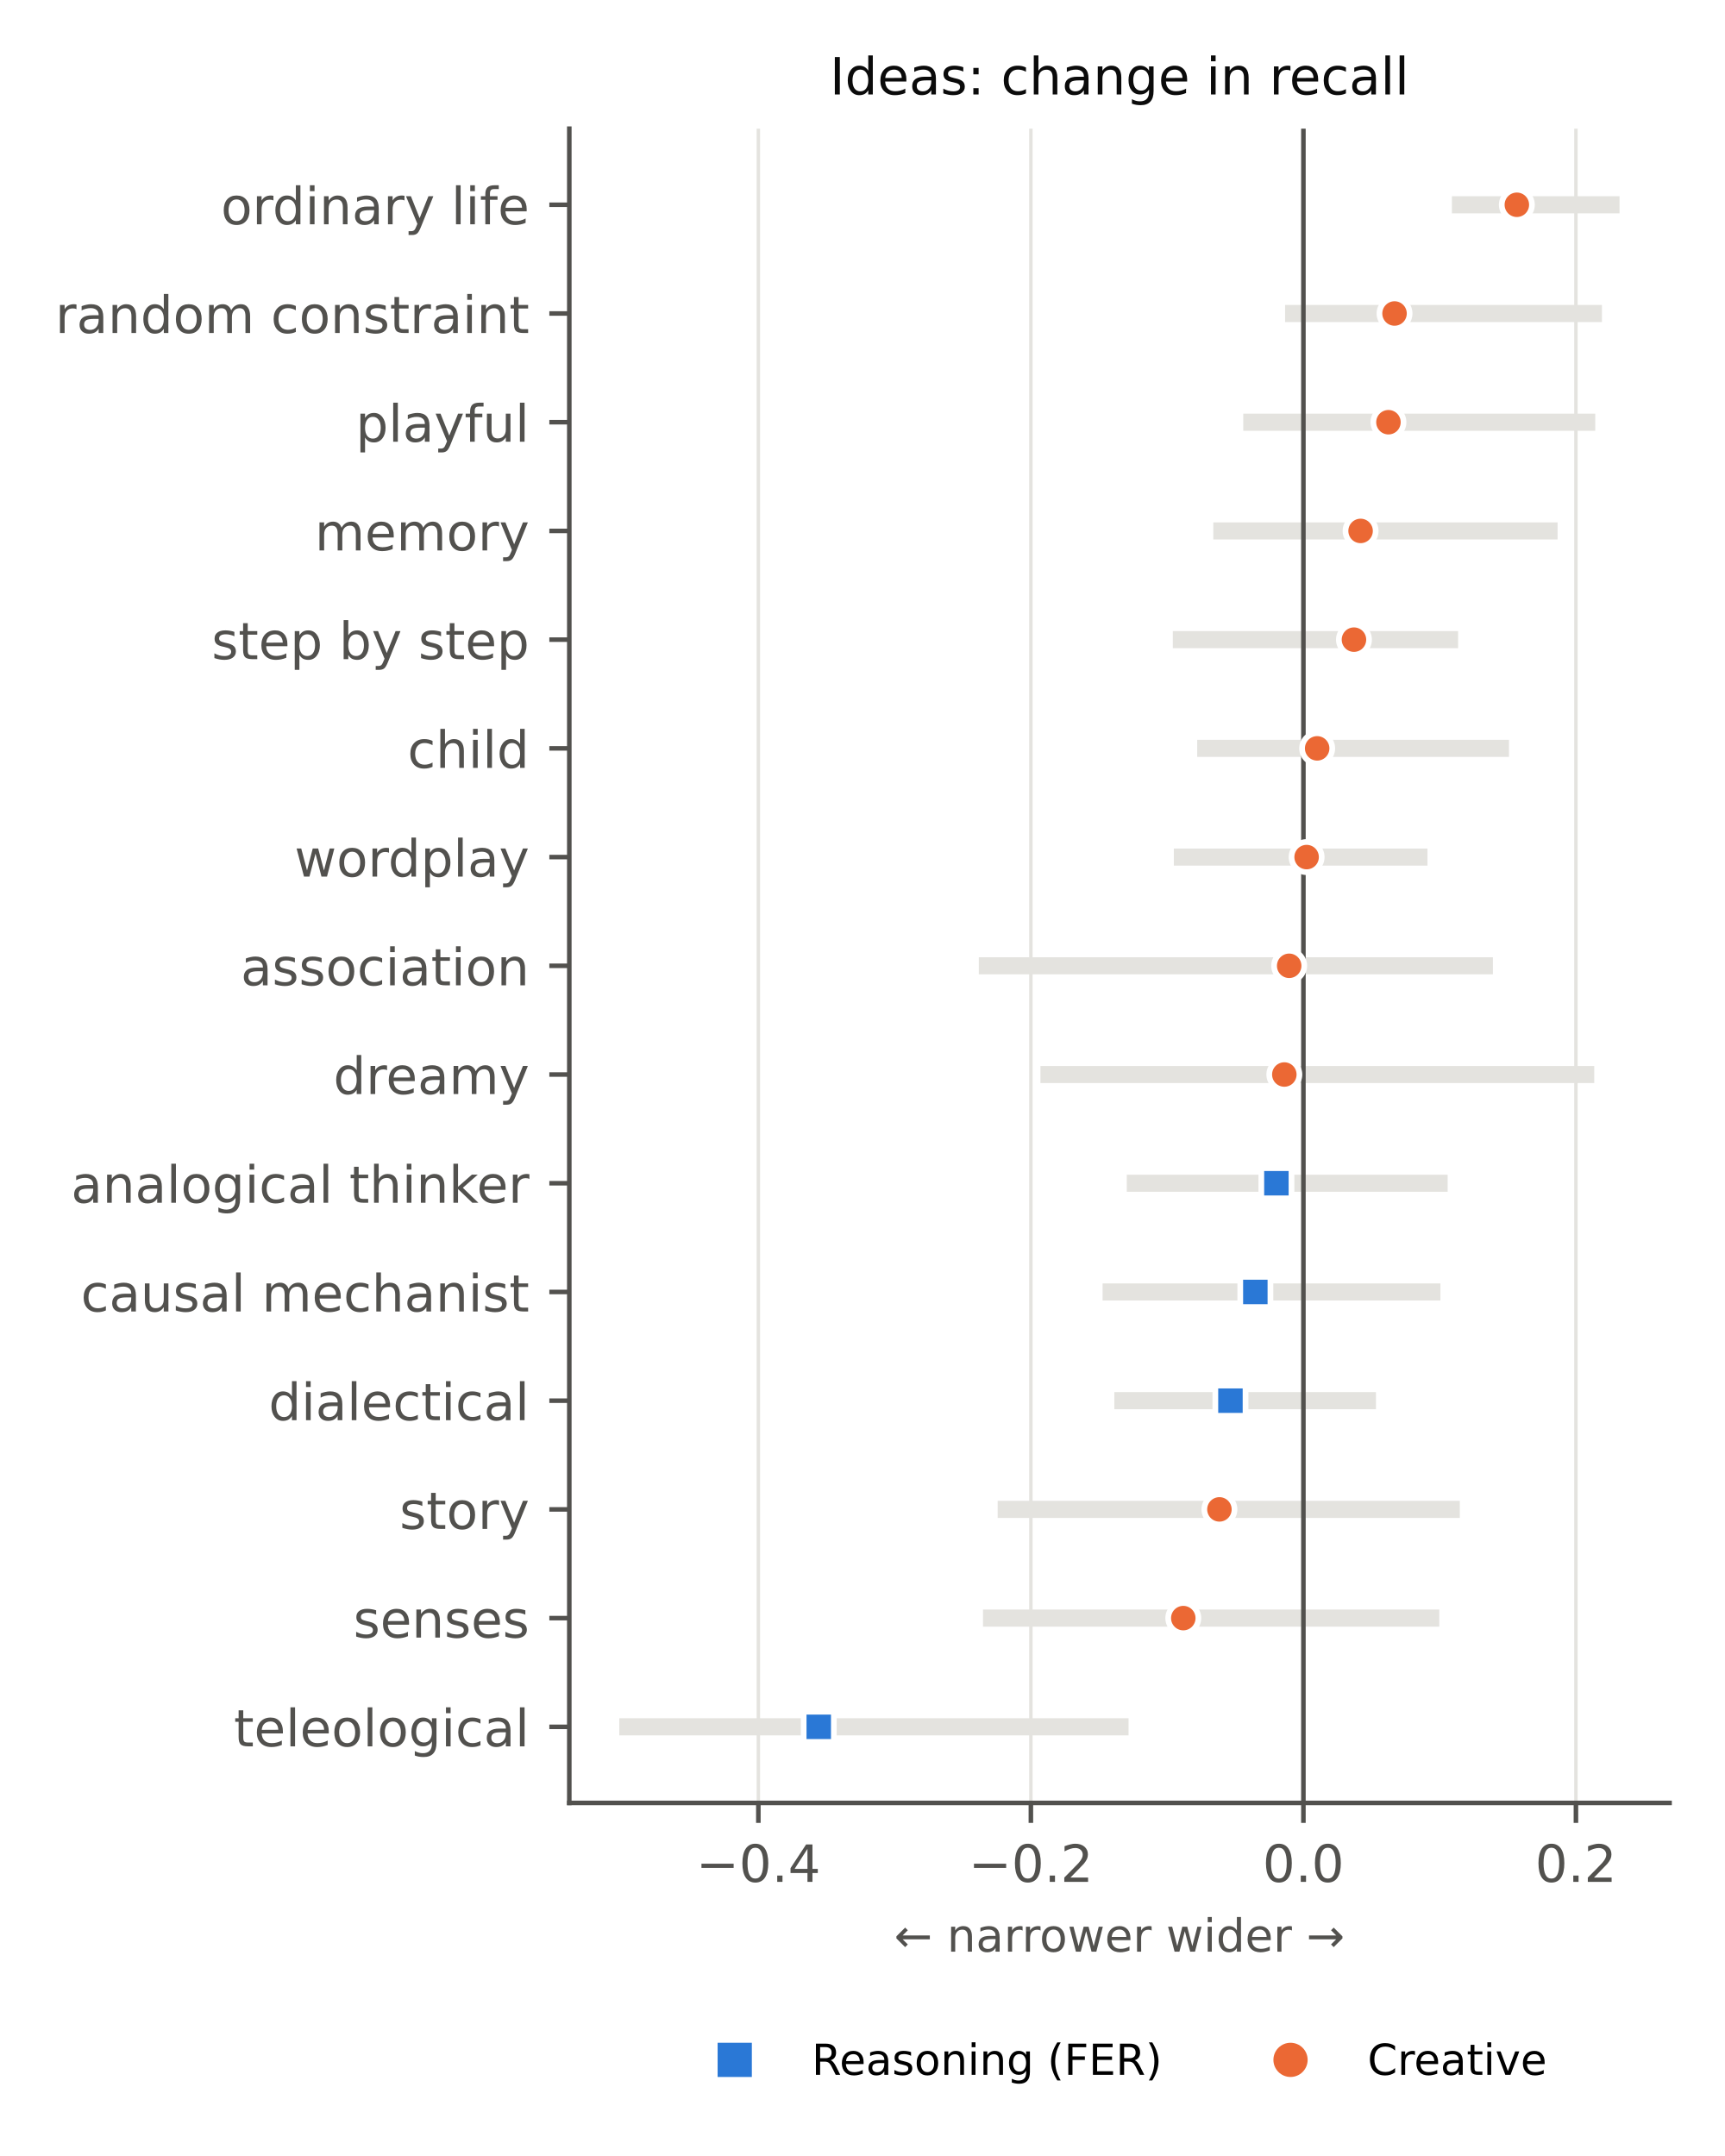
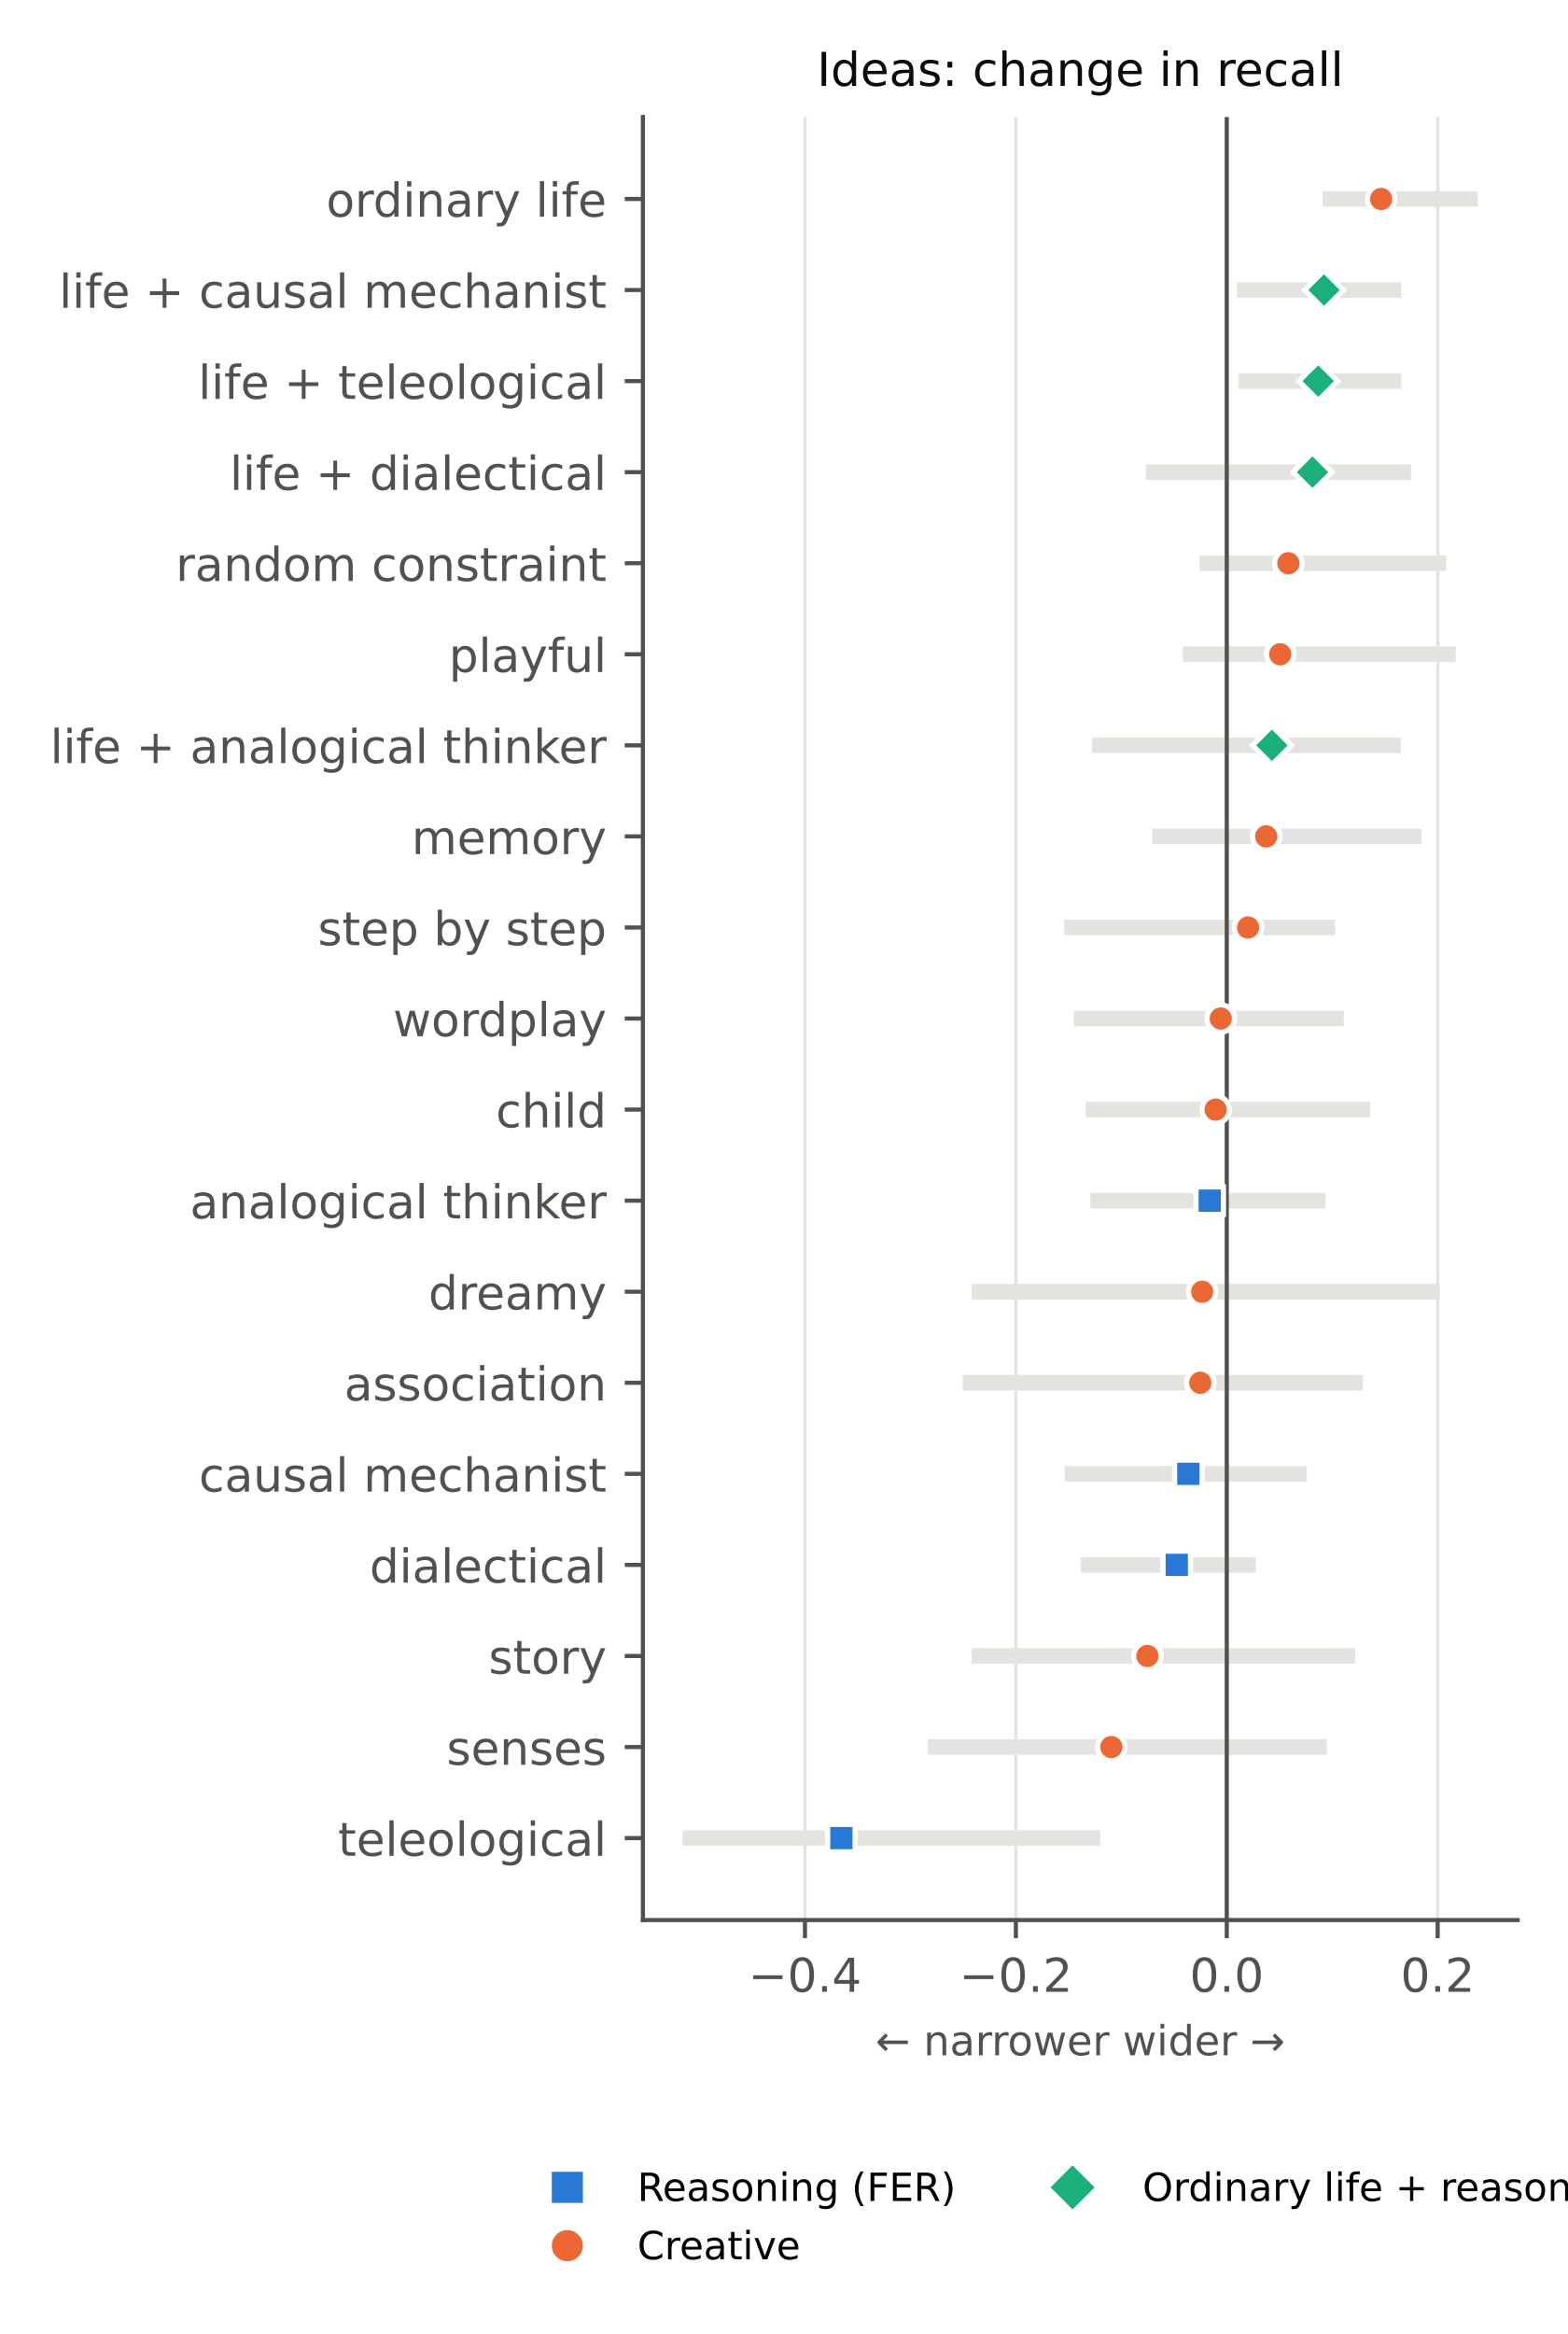
- <svg xmlns="http://www.w3.org/2000/svg" xmlns:xlink="http://www.w3.org/1999/xlink" width="302.4pt" height="378pt" viewBox="0 0 302.4 378" version="1.1">
+ <svg xmlns="http://www.w3.org/2000/svg" xmlns:xlink="http://www.w3.org/1999/xlink" width="302.4pt" height="450pt" viewBox="0 0 302.4 450" version="1.1">
  <defs>
    <style type="text/css">*{stroke-linejoin: round; stroke-linecap: butt}</style>
  </defs>
  <g id="figure_1">
    <g id="patch_1">
-       <path d="M 0 378  L 302.4 378  L 302.4 0  L 0 0  z " style="fill: #ffffff" />
+       <path d="M 0 450  L 302.4 450  L 302.4 0  L 0 0  z " style="fill: #ffffff" />
    </g>
    <g id="axes_1">
      <g id="patch_2">
-         <path d="M 99.801 316.097  L 292.68 316.097  L 292.68 22.56  L 99.801 22.56  z " style="fill: #ffffff" />
+         <path d="M 123.989 370.189  L 292.68 370.189  L 292.68 22.56  L 123.989 22.56  z " style="fill: #ffffff" />
      </g>
      <g id="matplotlib.axis_1">
        <g id="xtick_1">
          <g id="line2d_1">
-             <path d="M 132.944 316.097  L 132.944 22.56  " clip-path="url(#p1f655f5220)" style="fill: none; stroke: #e4e3df; stroke-width: 0.6; stroke-linecap: square" />
+             <path d="M 155.244 370.189  L 155.244 22.56  " clip-path="url(#p2f1cd5e4d1)" style="fill: none; stroke: #e4e3df; stroke-width: 0.6; stroke-linecap: square" />
          </g>
          <g id="line2d_2">
            <defs>
-               <path id="m9e9ef219b8" d="M 0 0  L 0 3.5  " style="stroke: #52514e; stroke-width: 0.8" />
+               <path id="m25817bf15c" d="M 0 0  L 0 3.5  " style="stroke: #52514e; stroke-width: 0.8" />
            </defs>
            <g>
-               <use xlink:href="#m9e9ef219b8" x="132.944" y="316.097" style="fill: #52514e; stroke: #52514e; stroke-width: 0.8" />
+               <use xlink:href="#m25817bf15c" x="155.244" y="370.189" style="fill: #52514e; stroke: #52514e; stroke-width: 0.8" />
            </g>
          </g>
          <g id="text_1">
-             <text style="font-size: 9px; font-family: 'DejaVu Sans'; text-anchor: middle; fill: #52514e" x="132.944" y="329.935" transform="rotate(-0 132.9437 329.9352)">−0.4</text>
+             <text style="font-size: 9px; font-family: 'DejaVu Sans'; text-anchor: middle; fill: #52514e" x="155.244" y="384.027" transform="rotate(-0 155.2436 384.0269)">−0.4</text>
          </g>
        </g>
        <g id="xtick_2">
          <g id="line2d_3">
-             <path d="M 180.718 316.097  L 180.718 22.56  " clip-path="url(#p1f655f5220)" style="fill: none; stroke: #e4e3df; stroke-width: 0.6; stroke-linecap: square" />
+             <path d="M 195.918 370.189  L 195.918 22.56  " clip-path="url(#p2f1cd5e4d1)" style="fill: none; stroke: #e4e3df; stroke-width: 0.6; stroke-linecap: square" />
          </g>
          <g id="line2d_4">
            <g>
-               <use xlink:href="#m9e9ef219b8" x="180.718" y="316.097" style="fill: #52514e; stroke: #52514e; stroke-width: 0.8" />
+               <use xlink:href="#m25817bf15c" x="195.918" y="370.189" style="fill: #52514e; stroke: #52514e; stroke-width: 0.8" />
            </g>
          </g>
          <g id="text_2">
-             <text style="font-size: 9px; font-family: 'DejaVu Sans'; text-anchor: middle; fill: #52514e" x="180.718" y="329.935" transform="rotate(-0 180.7184 329.9352)">−0.2</text>
+             <text style="font-size: 9px; font-family: 'DejaVu Sans'; text-anchor: middle; fill: #52514e" x="195.918" y="384.027" transform="rotate(-0 195.9177 384.0269)">−0.2</text>
          </g>
        </g>
        <g id="xtick_3">
          <g id="line2d_5">
-             <path d="M 228.493 316.097  L 228.493 22.56  " clip-path="url(#p1f655f5220)" style="fill: none; stroke: #e4e3df; stroke-width: 0.6; stroke-linecap: square" />
+             <path d="M 236.592 370.189  L 236.592 22.56  " clip-path="url(#p2f1cd5e4d1)" style="fill: none; stroke: #e4e3df; stroke-width: 0.6; stroke-linecap: square" />
          </g>
          <g id="line2d_6">
            <g>
-               <use xlink:href="#m9e9ef219b8" x="228.493" y="316.097" style="fill: #52514e; stroke: #52514e; stroke-width: 0.8" />
+               <use xlink:href="#m25817bf15c" x="236.592" y="370.189" style="fill: #52514e; stroke: #52514e; stroke-width: 0.8" />
            </g>
          </g>
          <g id="text_3">
-             <text style="font-size: 9px; font-family: 'DejaVu Sans'; text-anchor: middle; fill: #52514e" x="228.493" y="329.935" transform="rotate(-0 228.4932 329.9352)">0.0</text>
+             <text style="font-size: 9px; font-family: 'DejaVu Sans'; text-anchor: middle; fill: #52514e" x="236.592" y="384.027" transform="rotate(-0 236.5919 384.0269)">0.0</text>
          </g>
        </g>
        <g id="xtick_4">
          <g id="line2d_7">
-             <path d="M 276.268 316.097  L 276.268 22.56  " clip-path="url(#p1f655f5220)" style="fill: none; stroke: #e4e3df; stroke-width: 0.6; stroke-linecap: square" />
+             <path d="M 277.266 370.189  L 277.266 22.56  " clip-path="url(#p2f1cd5e4d1)" style="fill: none; stroke: #e4e3df; stroke-width: 0.6; stroke-linecap: square" />
          </g>
          <g id="line2d_8">
            <g>
-               <use xlink:href="#m9e9ef219b8" x="276.268" y="316.097" style="fill: #52514e; stroke: #52514e; stroke-width: 0.8" />
+               <use xlink:href="#m25817bf15c" x="277.266" y="370.189" style="fill: #52514e; stroke: #52514e; stroke-width: 0.8" />
            </g>
          </g>
          <g id="text_4">
-             <text style="font-size: 9px; font-family: 'DejaVu Sans'; text-anchor: middle; fill: #52514e" x="276.268" y="329.935" transform="rotate(-0 276.268 329.9352)">0.2</text>
+             <text style="font-size: 9px; font-family: 'DejaVu Sans'; text-anchor: middle; fill: #52514e" x="277.266" y="384.027" transform="rotate(-0 277.266 384.0269)">0.2</text>
          </g>
        </g>
        <g id="text_5">
-           <text style="font-size: 8px; font-family: 'DejaVu Sans'; text-anchor: middle; fill: #52514e" x="196.241" y="342.176" transform="rotate(-0 196.2406 342.176)">← narrower    wider →</text>
+           <text style="font-size: 8px; font-family: 'DejaVu Sans'; text-anchor: middle; fill: #52514e" x="208.334" y="396.268" transform="rotate(-0 208.3344 396.2677)">← narrower    wider →</text>
        </g>
      </g>
      <g id="matplotlib.axis_2">
        <g id="ytick_1">
          <g id="line2d_9">
            <defs>
-               <path id="mab442bc241" d="M 0 0  L -3.5 0  " style="stroke: #52514e; stroke-width: 0.8" />
+               <path id="mc98795ed66" d="M 0 0  L -3.5 0  " style="stroke: #52514e; stroke-width: 0.8" />
            </defs>
            <g>
-               <use xlink:href="#mab442bc241" x="99.801" y="302.755" style="fill: #52514e; stroke: #52514e; stroke-width: 0.8" />
+               <use xlink:href="#mc98795ed66" x="123.989" y="354.388" style="fill: #52514e; stroke: #52514e; stroke-width: 0.8" />
            </g>
          </g>
          <g id="text_6">
-             <text style="font-size: 9px; font-family: 'DejaVu Sans'; text-anchor: end; fill: #52514e" x="92.801" y="306.174" transform="rotate(-0 92.80125 306.174)">teleological</text>
+             <text style="font-size: 9px; font-family: 'DejaVu Sans'; text-anchor: end; fill: #52514e" x="116.989" y="357.807" transform="rotate(-0 116.9887 357.807)">teleological</text>
          </g>
        </g>
        <g id="ytick_2">
          <g id="line2d_10">
            <g>
-               <use xlink:href="#mab442bc241" x="99.801" y="283.694" style="fill: #52514e; stroke: #52514e; stroke-width: 0.8" />
+               <use xlink:href="#mc98795ed66" x="123.989" y="336.831" style="fill: #52514e; stroke: #52514e; stroke-width: 0.8" />
            </g>
          </g>
          <g id="text_7">
-             <text style="font-size: 9px; font-family: 'DejaVu Sans'; text-anchor: end; fill: #52514e" x="92.801" y="287.113" transform="rotate(-0 92.80125 287.1128)">senses</text>
+             <text style="font-size: 9px; font-family: 'DejaVu Sans'; text-anchor: end; fill: #52514e" x="116.989" y="340.25" transform="rotate(-0 116.9887 340.2496)">senses</text>
          </g>
        </g>
        <g id="ytick_3">
          <g id="line2d_11">
            <g>
-               <use xlink:href="#mab442bc241" x="99.801" y="264.633" style="fill: #52514e; stroke: #52514e; stroke-width: 0.8" />
+               <use xlink:href="#mc98795ed66" x="123.989" y="319.274" style="fill: #52514e; stroke: #52514e; stroke-width: 0.8" />
            </g>
          </g>
          <g id="text_8">
-             <text style="font-size: 9px; font-family: 'DejaVu Sans'; text-anchor: end; fill: #52514e" x="92.801" y="268.052" transform="rotate(-0 92.80125 268.0519)">story</text>
+             <text style="font-size: 9px; font-family: 'DejaVu Sans'; text-anchor: end; fill: #52514e" x="116.989" y="322.693" transform="rotate(-0 116.9887 322.6926)">story</text>
          </g>
        </g>
        <g id="ytick_4">
          <g id="line2d_12">
            <g>
-               <use xlink:href="#mab442bc241" x="99.801" y="245.572" style="fill: #52514e; stroke: #52514e; stroke-width: 0.8" />
+               <use xlink:href="#mc98795ed66" x="123.989" y="301.717" style="fill: #52514e; stroke: #52514e; stroke-width: 0.8" />
            </g>
          </g>
          <g id="text_9">
-             <text style="font-size: 9px; font-family: 'DejaVu Sans'; text-anchor: end; fill: #52514e" x="92.801" y="248.991" transform="rotate(-0 92.80125 248.9914)">dialectical</text>
+             <text style="font-size: 9px; font-family: 'DejaVu Sans'; text-anchor: end; fill: #52514e" x="116.989" y="305.136" transform="rotate(-0 116.9887 305.1359)">dialectical</text>
          </g>
        </g>
        <g id="ytick_5">
          <g id="line2d_13">
            <g>
-               <use xlink:href="#mab442bc241" x="99.801" y="226.511" style="fill: #52514e; stroke: #52514e; stroke-width: 0.8" />
+               <use xlink:href="#mc98795ed66" x="123.989" y="284.16" style="fill: #52514e; stroke: #52514e; stroke-width: 0.8" />
            </g>
          </g>
          <g id="text_10">
-             <text style="font-size: 9px; font-family: 'DejaVu Sans'; text-anchor: end; fill: #52514e" x="92.801" y="229.931" transform="rotate(-0 92.80125 229.9305)">causal mechanist</text>
+             <text style="font-size: 9px; font-family: 'DejaVu Sans'; text-anchor: end; fill: #52514e" x="116.989" y="287.579" transform="rotate(-0 116.9887 287.5789)">causal mechanist</text>
          </g>
        </g>
        <g id="ytick_6">
          <g id="line2d_14">
            <g>
-               <use xlink:href="#mab442bc241" x="99.801" y="207.45" style="fill: #52514e; stroke: #52514e; stroke-width: 0.8" />
+               <use xlink:href="#mc98795ed66" x="123.989" y="266.603" style="fill: #52514e; stroke: #52514e; stroke-width: 0.8" />
            </g>
          </g>
          <g id="text_11">
-             <text style="font-size: 9px; font-family: 'DejaVu Sans'; text-anchor: end; fill: #52514e" x="92.801" y="210.87" transform="rotate(-0 92.80125 210.8697)">analogical thinker</text>
+             <text style="font-size: 9px; font-family: 'DejaVu Sans'; text-anchor: end; fill: #52514e" x="116.989" y="270.022" transform="rotate(-0 116.9887 270.0219)">association</text>
          </g>
        </g>
        <g id="ytick_7">
          <g id="line2d_15">
            <g>
-               <use xlink:href="#mab442bc241" x="99.801" y="188.39" style="fill: #52514e; stroke: #52514e; stroke-width: 0.8" />
+               <use xlink:href="#mc98795ed66" x="123.989" y="249.046" style="fill: #52514e; stroke: #52514e; stroke-width: 0.8" />
            </g>
          </g>
          <g id="text_12">
-             <text style="font-size: 9px; font-family: 'DejaVu Sans'; text-anchor: end; fill: #52514e" x="92.801" y="191.809" transform="rotate(-0 92.80125 191.8088)">dreamy</text>
+             <text style="font-size: 9px; font-family: 'DejaVu Sans'; text-anchor: end; fill: #52514e" x="116.989" y="252.465" transform="rotate(-0 116.9887 252.4648)">dreamy</text>
          </g>
        </g>
        <g id="ytick_8">
          <g id="line2d_16">
            <g>
-               <use xlink:href="#mab442bc241" x="99.801" y="169.329" style="fill: #52514e; stroke: #52514e; stroke-width: 0.8" />
+               <use xlink:href="#mc98795ed66" x="123.989" y="231.489" style="fill: #52514e; stroke: #52514e; stroke-width: 0.8" />
            </g>
          </g>
          <g id="text_13">
-             <text style="font-size: 9px; font-family: 'DejaVu Sans'; text-anchor: end; fill: #52514e" x="92.801" y="172.748" transform="rotate(-0 92.80125 172.7479)">association</text>
+             <text style="font-size: 9px; font-family: 'DejaVu Sans'; text-anchor: end; fill: #52514e" x="116.989" y="234.908" transform="rotate(-0 116.9887 234.9078)">analogical thinker</text>
          </g>
        </g>
        <g id="ytick_9">
          <g id="line2d_17">
            <g>
-               <use xlink:href="#mab442bc241" x="99.801" y="150.268" style="fill: #52514e; stroke: #52514e; stroke-width: 0.8" />
+               <use xlink:href="#mc98795ed66" x="123.989" y="213.932" style="fill: #52514e; stroke: #52514e; stroke-width: 0.8" />
            </g>
          </g>
          <g id="text_14">
-             <text style="font-size: 9px; font-family: 'DejaVu Sans'; text-anchor: end; fill: #52514e" x="92.801" y="153.687" transform="rotate(-0 92.80125 153.6871)">wordplay</text>
+             <text style="font-size: 9px; font-family: 'DejaVu Sans'; text-anchor: end; fill: #52514e" x="116.989" y="217.351" transform="rotate(-0 116.9887 217.3508)">child</text>
          </g>
        </g>
        <g id="ytick_10">
          <g id="line2d_18">
            <g>
-               <use xlink:href="#mab442bc241" x="99.801" y="131.207" style="fill: #52514e; stroke: #52514e; stroke-width: 0.8" />
+               <use xlink:href="#mc98795ed66" x="123.989" y="196.374" style="fill: #52514e; stroke: #52514e; stroke-width: 0.8" />
            </g>
          </g>
          <g id="text_15">
-             <text style="font-size: 9px; font-family: 'DejaVu Sans'; text-anchor: end; fill: #52514e" x="92.801" y="134.626" transform="rotate(-0 92.80125 134.6262)">child</text>
+             <text style="font-size: 9px; font-family: 'DejaVu Sans'; text-anchor: end; fill: #52514e" x="116.989" y="199.794" transform="rotate(-0 116.9887 199.7938)">wordplay</text>
          </g>
        </g>
        <g id="ytick_11">
          <g id="line2d_19">
            <g>
-               <use xlink:href="#mab442bc241" x="99.801" y="112.146" style="fill: #52514e; stroke: #52514e; stroke-width: 0.8" />
+               <use xlink:href="#mc98795ed66" x="123.989" y="178.817" style="fill: #52514e; stroke: #52514e; stroke-width: 0.8" />
            </g>
          </g>
          <g id="text_16">
-             <text style="font-size: 9px; font-family: 'DejaVu Sans'; text-anchor: end; fill: #52514e" x="92.801" y="115.565" transform="rotate(-0 92.80125 115.5654)">step by step</text>
+             <text style="font-size: 9px; font-family: 'DejaVu Sans'; text-anchor: end; fill: #52514e" x="116.989" y="182.237" transform="rotate(-0 116.9887 182.2368)">step by step</text>
          </g>
        </g>
        <g id="ytick_12">
          <g id="line2d_20">
            <g>
-               <use xlink:href="#mab442bc241" x="99.801" y="93.085" style="fill: #52514e; stroke: #52514e; stroke-width: 0.8" />
+               <use xlink:href="#mc98795ed66" x="123.989" y="161.26" style="fill: #52514e; stroke: #52514e; stroke-width: 0.8" />
            </g>
          </g>
          <g id="text_17">
-             <text style="font-size: 9px; font-family: 'DejaVu Sans'; text-anchor: end; fill: #52514e" x="92.801" y="96.504" transform="rotate(-0 92.80125 96.50414)">memory</text>
+             <text style="font-size: 9px; font-family: 'DejaVu Sans'; text-anchor: end; fill: #52514e" x="116.989" y="164.679" transform="rotate(-0 116.9887 164.6794)">memory</text>
          </g>
        </g>
        <g id="ytick_13">
          <g id="line2d_21">
            <g>
-               <use xlink:href="#mab442bc241" x="99.801" y="74.024" style="fill: #52514e; stroke: #52514e; stroke-width: 0.8" />
+               <use xlink:href="#mc98795ed66" x="123.989" y="143.703" style="fill: #52514e; stroke: #52514e; stroke-width: 0.8" />
            </g>
          </g>
          <g id="text_18">
-             <text style="font-size: 9px; font-family: 'DejaVu Sans'; text-anchor: end; fill: #52514e" x="92.801" y="77.444" transform="rotate(-0 92.80125 77.44363)">playful</text>
+             <text style="font-size: 9px; font-family: 'DejaVu Sans'; text-anchor: end; fill: #52514e" x="116.989" y="147.123" transform="rotate(-0 116.9887 147.1227)">life + analogical thinker</text>
          </g>
        </g>
        <g id="ytick_14">
          <g id="line2d_22">
            <g>
-               <use xlink:href="#mab442bc241" x="99.801" y="54.963" style="fill: #52514e; stroke: #52514e; stroke-width: 0.8" />
+               <use xlink:href="#mc98795ed66" x="123.989" y="126.146" style="fill: #52514e; stroke: #52514e; stroke-width: 0.8" />
            </g>
          </g>
          <g id="text_19">
-             <text style="font-size: 9px; font-family: 'DejaVu Sans'; text-anchor: end; fill: #52514e" x="92.801" y="58.383" transform="rotate(-0 92.80125 58.38276)">random constraint</text>
+             <text style="font-size: 9px; font-family: 'DejaVu Sans'; text-anchor: end; fill: #52514e" x="116.989" y="129.566" transform="rotate(-0 116.9887 129.5657)">playful</text>
          </g>
        </g>
        <g id="ytick_15">
          <g id="line2d_23">
            <g>
-               <use xlink:href="#mab442bc241" x="99.801" y="35.903" style="fill: #52514e; stroke: #52514e; stroke-width: 0.8" />
+               <use xlink:href="#mc98795ed66" x="123.989" y="108.589" style="fill: #52514e; stroke: #52514e; stroke-width: 0.8" />
            </g>
          </g>
          <g id="text_20">
-             <text style="font-size: 9px; font-family: 'DejaVu Sans'; text-anchor: end; fill: #52514e" x="92.801" y="39.322" transform="rotate(-0 92.80125 39.3219)">ordinary life</text>
+             <text style="font-size: 9px; font-family: 'DejaVu Sans'; text-anchor: end; fill: #52514e" x="116.989" y="112.009" transform="rotate(-0 116.9887 112.0087)">random constraint</text>
+           </g>
+         </g>
+         <g id="ytick_16">
+           <g id="line2d_24">
+             <g>
+               <use xlink:href="#mc98795ed66" x="123.989" y="91.032" style="fill: #52514e; stroke: #52514e; stroke-width: 0.8" />
+             </g>
+           </g>
+           <g id="text_21">
+             <text style="font-size: 9px; font-family: 'DejaVu Sans'; text-anchor: end; fill: #52514e" x="116.989" y="94.452" transform="rotate(-0 116.9887 94.45167)">life + dialectical</text>
+           </g>
+         </g>
+         <g id="ytick_17">
+           <g id="line2d_25">
+             <g>
+               <use xlink:href="#mc98795ed66" x="123.989" y="73.475" style="fill: #52514e; stroke: #52514e; stroke-width: 0.8" />
+             </g>
+           </g>
+           <g id="text_22">
+             <text style="font-size: 9px; font-family: 'DejaVu Sans'; text-anchor: end; fill: #52514e" x="116.989" y="76.895" transform="rotate(-0 116.9887 76.89465)">life + teleological</text>
+           </g>
+         </g>
+         <g id="ytick_18">
+           <g id="line2d_26">
+             <g>
+               <use xlink:href="#mc98795ed66" x="123.989" y="55.918" style="fill: #52514e; stroke: #52514e; stroke-width: 0.8" />
+             </g>
+           </g>
+           <g id="text_23">
+             <text style="font-size: 9px; font-family: 'DejaVu Sans'; text-anchor: end; fill: #52514e" x="116.989" y="59.338" transform="rotate(-0 116.9887 59.33763)">life + causal mechanist</text>
+           </g>
+         </g>
+         <g id="ytick_19">
+           <g id="line2d_27">
+             <g>
+               <use xlink:href="#mc98795ed66" x="123.989" y="38.361" style="fill: #52514e; stroke: #52514e; stroke-width: 0.8" />
+             </g>
+           </g>
+           <g id="text_24">
+             <text style="font-size: 9px; font-family: 'DejaVu Sans'; text-anchor: end; fill: #52514e" x="116.989" y="41.781" transform="rotate(-0 116.9887 41.78061)">ordinary life</text>
          </g>
        </g>
      </g>
      <g id="LineCollection_1">
-         <path d="M 108.568 302.755  L 197.84 302.755  " clip-path="url(#p1f655f5220)" style="fill: none; stroke: #e4e3df; stroke-width: 3" />
-         <path d="M 172.323 283.694  L 252.313 283.694  " clip-path="url(#p1f655f5220)" style="fill: none; stroke: #e4e3df; stroke-width: 3" />
-         <path d="M 174.891 264.633  L 255.913 264.633  " clip-path="url(#p1f655f5220)" style="fill: none; stroke: #e4e3df; stroke-width: 3" />
-         <path d="M 195.348 245.572  L 241.213 245.572  " clip-path="url(#p1f655f5220)" style="fill: none; stroke: #e4e3df; stroke-width: 3" />
-         <path d="M 193.289 226.511  L 252.511 226.511  " clip-path="url(#p1f655f5220)" style="fill: none; stroke: #e4e3df; stroke-width: 3" />
-         <path d="M 197.526 207.45  L 253.78 207.45  " clip-path="url(#p1f655f5220)" style="fill: none; stroke: #e4e3df; stroke-width: 3" />
-         <path d="M 182.396 188.39  L 279.477 188.39  " clip-path="url(#p1f655f5220)" style="fill: none; stroke: #e4e3df; stroke-width: 3" />
-         <path d="M 171.59 169.329  L 261.714 169.329  " clip-path="url(#p1f655f5220)" style="fill: none; stroke: #e4e3df; stroke-width: 3" />
-         <path d="M 205.78 150.268  L 250.242 150.268  " clip-path="url(#p1f655f5220)" style="fill: none; stroke: #e4e3df; stroke-width: 3" />
-         <path d="M 209.873 131.207  L 264.534 131.207  " clip-path="url(#p1f655f5220)" style="fill: none; stroke: #e4e3df; stroke-width: 3" />
-         <path d="M 205.602 112.146  L 255.612 112.146  " clip-path="url(#p1f655f5220)" style="fill: none; stroke: #e4e3df; stroke-width: 3" />
-         <path d="M 212.695 93.085  L 273.05 93.085  " clip-path="url(#p1f655f5220)" style="fill: none; stroke: #e4e3df; stroke-width: 3" />
-         <path d="M 217.948 74.024  L 279.653 74.024  " clip-path="url(#p1f655f5220)" style="fill: none; stroke: #e4e3df; stroke-width: 3" />
-         <path d="M 225.285 54.963  L 280.826 54.963  " clip-path="url(#p1f655f5220)" style="fill: none; stroke: #e4e3df; stroke-width: 3" />
-         <path d="M 254.527 35.903  L 283.913 35.903  " clip-path="url(#p1f655f5220)" style="fill: none; stroke: #e4e3df; stroke-width: 3" />
-       </g>
-       <g id="line2d_24" />
-       <g id="line2d_25">
-         <path d="M 228.493 316.097  L 228.493 22.56  " clip-path="url(#p1f655f5220)" style="fill: none; stroke: #52514e; stroke-width: 0.8; stroke-linecap: square" />
-       </g>
-       <g id="line2d_26" />
-       <g id="line2d_27" />
+         <path d="M 131.657 354.388  L 212.19 354.388  " clip-path="url(#p2f1cd5e4d1)" style="fill: none; stroke: #e4e3df; stroke-width: 3" />
+         <path d="M 178.933 336.831  L 255.893 336.831  " clip-path="url(#p2f1cd5e4d1)" style="fill: none; stroke: #e4e3df; stroke-width: 3" />
+         <path d="M 187.346 319.274  L 261.365 319.274  " clip-path="url(#p2f1cd5e4d1)" style="fill: none; stroke: #e4e3df; stroke-width: 3" />
+         <path d="M 208.403 301.717  L 242.235 301.717  " clip-path="url(#p2f1cd5e4d1)" style="fill: none; stroke: #e4e3df; stroke-width: 3" />
+         <path d="M 205.334 284.16  L 252.02 284.16  " clip-path="url(#p2f1cd5e4d1)" style="fill: none; stroke: #e4e3df; stroke-width: 3" />
+         <path d="M 185.671 266.603  L 262.856 266.603  " clip-path="url(#p2f1cd5e4d1)" style="fill: none; stroke: #e4e3df; stroke-width: 3" />
+         <path d="M 187.379 249.046  L 277.674 249.046  " clip-path="url(#p2f1cd5e4d1)" style="fill: none; stroke: #e4e3df; stroke-width: 3" />
+         <path d="M 210.284 231.489  L 255.634 231.489  " clip-path="url(#p2f1cd5e4d1)" style="fill: none; stroke: #e4e3df; stroke-width: 3" />
+         <path d="M 209.407 213.932  L 264.227 213.932  " clip-path="url(#p2f1cd5e4d1)" style="fill: none; stroke: #e4e3df; stroke-width: 3" />
+         <path d="M 207.099 196.374  L 259.167 196.374  " clip-path="url(#p2f1cd5e4d1)" style="fill: none; stroke: #e4e3df; stroke-width: 3" />
+         <path d="M 205.233 178.817  L 257.494 178.817  " clip-path="url(#p2f1cd5e4d1)" style="fill: none; stroke: #e4e3df; stroke-width: 3" />
+         <path d="M 222.23 161.26  L 274.131 161.26  " clip-path="url(#p2f1cd5e4d1)" style="fill: none; stroke: #e4e3df; stroke-width: 3" />
+         <path d="M 210.572 143.703  L 270.164 143.703  " clip-path="url(#p2f1cd5e4d1)" style="fill: none; stroke: #e4e3df; stroke-width: 3" />
+         <path d="M 228.146 126.146  L 280.741 126.146  " clip-path="url(#p2f1cd5e4d1)" style="fill: none; stroke: #e4e3df; stroke-width: 3" />
+         <path d="M 231.354 108.589  L 278.904 108.589  " clip-path="url(#p2f1cd5e4d1)" style="fill: none; stroke: #e4e3df; stroke-width: 3" />
+         <path d="M 220.97 91.032  L 272.13 91.032  " clip-path="url(#p2f1cd5e4d1)" style="fill: none; stroke: #e4e3df; stroke-width: 3" />
+         <path d="M 238.848 73.475  L 270.283 73.475  " clip-path="url(#p2f1cd5e4d1)" style="fill: none; stroke: #e4e3df; stroke-width: 3" />
+         <path d="M 238.567 55.918  L 270.249 55.918  " clip-path="url(#p2f1cd5e4d1)" style="fill: none; stroke: #e4e3df; stroke-width: 3" />
+         <path d="M 255.062 38.361  L 285.012 38.361  " clip-path="url(#p2f1cd5e4d1)" style="fill: none; stroke: #e4e3df; stroke-width: 3" />
+       </g>
+       <g id="line2d_28" />
+       <g id="line2d_29">
+         <path d="M 236.592 370.189  L 236.592 22.56  " clip-path="url(#p2f1cd5e4d1)" style="fill: none; stroke: #52514e; stroke-width: 0.8; stroke-linecap: square" />
+       </g>
+       <g id="line2d_30" />
+       <g id="line2d_31" />
+       <g id="line2d_32" />
      <g id="patch_3">
-         <path d="M 99.801 316.097  L 99.801 22.56  " style="fill: none; stroke: #52514e; stroke-width: 0.8; stroke-linejoin: miter; stroke-linecap: square" />
+         <path d="M 123.989 370.189  L 123.989 22.56  " style="fill: none; stroke: #52514e; stroke-width: 0.8; stroke-linejoin: miter; stroke-linecap: square" />
      </g>
      <g id="patch_4">
-         <path d="M 99.801 316.097  L 292.68 316.097  " style="fill: none; stroke: #52514e; stroke-width: 0.8; stroke-linejoin: miter; stroke-linecap: square" />
+         <path d="M 123.989 370.189  L 292.68 370.189  " style="fill: none; stroke: #52514e; stroke-width: 0.8; stroke-linejoin: miter; stroke-linecap: square" />
      </g>
      <g id="patch_5">
-         <path d="M 140.885 305.4  L 146.177 305.4  L 146.177 300.109  L 140.885 300.109  z " clip-path="url(#p1f655f5220)" style="fill: #2a78d6; stroke: #ffffff; stroke-linejoin: miter" />
+         <path d="M 159.62 357.033  L 164.911 357.033  L 164.911 351.742  L 159.62 351.742  z " clip-path="url(#p2f1cd5e4d1)" style="fill: #2a78d6; stroke: #ffffff; stroke-linejoin: miter" />
      </g>
      <g id="patch_6">
-         <path d="M 207.436 286.34  C 208.138 286.34 208.811 286.061 209.307 285.565  C 209.803 285.069 210.082 284.395 210.082 283.694  C 210.082 282.992 209.803 282.319 209.307 281.823  C 208.811 281.327 208.138 281.048 207.436 281.048  C 206.734 281.048 206.061 281.327 205.565 281.823  C 205.069 282.319 204.79 282.992 204.79 283.694  C 204.79 284.395 205.069 285.069 205.565 285.565  C 206.061 286.061 206.734 286.34 207.436 286.34  z " clip-path="url(#p1f655f5220)" style="fill: #eb6834; stroke: #ffffff; stroke-linejoin: miter" />
+         <path d="M 214.329 339.476  C 215.031 339.476 215.704 339.198 216.2 338.701  C 216.696 338.205 216.975 337.532 216.975 336.831  C 216.975 336.129 216.696 335.456 216.2 334.96  C 215.704 334.464 215.031 334.185 214.329 334.185  C 213.628 334.185 212.955 334.464 212.459 334.96  C 211.962 335.456 211.684 336.129 211.684 336.831  C 211.684 337.532 211.962 338.205 212.459 338.701  C 212.955 339.198 213.628 339.476 214.329 339.476  z " clip-path="url(#p2f1cd5e4d1)" style="fill: #eb6834; stroke: #ffffff; stroke-linejoin: miter" />
      </g>
      <g id="patch_7">
-         <path d="M 213.77 267.279  C 214.471 267.279 215.144 267 215.64 266.504  C 216.137 266.008 216.415 265.335 216.415 264.633  C 216.415 263.931 216.137 263.258 215.64 262.762  C 215.144 262.266 214.471 261.987 213.77 261.987  C 213.068 261.987 212.395 262.266 211.899 262.762  C 211.403 263.258 211.124 263.931 211.124 264.633  C 211.124 265.335 211.403 266.008 211.899 266.504  C 212.395 267 213.068 267.279 213.77 267.279  z " clip-path="url(#p1f655f5220)" style="fill: #eb6834; stroke: #ffffff; stroke-linejoin: miter" />
+         <path d="M 221.278 321.919  C 221.98 321.919 222.653 321.641 223.149 321.144  C 223.645 320.648 223.924 319.975 223.924 319.274  C 223.924 318.572 223.645 317.899 223.149 317.403  C 222.653 316.907 221.98 316.628 221.278 316.628  C 220.577 316.628 219.904 316.907 219.408 317.403  C 218.912 317.899 218.633 318.572 218.633 319.274  C 218.633 319.975 218.912 320.648 219.408 321.144  C 219.904 321.641 220.577 321.919 221.278 321.919  z " clip-path="url(#p2f1cd5e4d1)" style="fill: #eb6834; stroke: #ffffff; stroke-linejoin: miter" />
      </g>
      <g id="patch_8">
-         <path d="M 213.057 248.218  L 218.349 248.218  L 218.349 242.926  L 213.057 242.926  z " clip-path="url(#p1f655f5220)" style="fill: #2a78d6; stroke: #ffffff; stroke-linejoin: miter" />
+         <path d="M 224.307 304.362  L 229.598 304.362  L 229.598 299.071  L 224.307 299.071  z " clip-path="url(#p2f1cd5e4d1)" style="fill: #2a78d6; stroke: #ffffff; stroke-linejoin: miter" />
      </g>
      <g id="patch_9">
-         <path d="M 217.422 229.157  L 222.713 229.157  L 222.713 223.865  L 217.422 223.865  z " clip-path="url(#p1f655f5220)" style="fill: #2a78d6; stroke: #ffffff; stroke-linejoin: miter" />
+         <path d="M 226.535 286.805  L 231.826 286.805  L 231.826 281.514  L 226.535 281.514  z " clip-path="url(#p2f1cd5e4d1)" style="fill: #2a78d6; stroke: #ffffff; stroke-linejoin: miter" />
      </g>
      <g id="patch_10">
-         <path d="M 221.113 210.096  L 226.405 210.096  L 226.405 204.805  L 221.113 204.805  z " clip-path="url(#p1f655f5220)" style="fill: #2a78d6; stroke: #ffffff; stroke-linejoin: miter" />
+         <path d="M 231.486 269.248  C 232.188 269.248 232.861 268.97 233.357 268.473  C 233.853 267.977 234.132 267.304 234.132 266.603  C 234.132 265.901 233.853 265.228 233.357 264.732  C 232.861 264.236 232.188 263.957 231.486 263.957  C 230.785 263.957 230.112 264.236 229.616 264.732  C 229.12 265.228 228.841 265.901 228.841 266.603  C 228.841 267.304 229.12 267.977 229.616 268.473  C 230.112 268.97 230.785 269.248 231.486 269.248  z " clip-path="url(#p2f1cd5e4d1)" style="fill: #eb6834; stroke: #ffffff; stroke-linejoin: miter" />
      </g>
      <g id="patch_11">
-         <path d="M 225.148 191.035  C 225.85 191.035 226.523 190.756 227.019 190.26  C 227.515 189.764 227.794 189.091 227.794 188.39  C 227.794 187.688 227.515 187.015 227.019 186.519  C 226.523 186.023 225.85 185.744 225.148 185.744  C 224.446 185.744 223.773 186.023 223.277 186.519  C 222.781 187.015 222.502 187.688 222.502 188.39  C 222.502 189.091 222.781 189.764 223.277 190.26  C 223.773 190.756 224.446 191.035 225.148 191.035  z " clip-path="url(#p1f655f5220)" style="fill: #eb6834; stroke: #ffffff; stroke-linejoin: miter" />
+         <path d="M 231.842 251.691  C 232.544 251.691 233.217 251.413 233.713 250.916  C 234.209 250.42 234.488 249.747 234.488 249.046  C 234.488 248.344 234.209 247.671 233.713 247.175  C 233.217 246.679 232.544 246.4 231.842 246.4  C 231.141 246.4 230.468 246.679 229.972 247.175  C 229.475 247.671 229.197 248.344 229.197 249.046  C 229.197 249.747 229.475 250.42 229.972 250.916  C 230.468 251.413 231.141 251.691 231.842 251.691  z " clip-path="url(#p2f1cd5e4d1)" style="fill: #eb6834; stroke: #ffffff; stroke-linejoin: miter" />
      </g>
      <g id="patch_12">
-         <path d="M 225.999 171.974  C 226.701 171.974 227.374 171.696 227.87 171.199  C 228.366 170.703 228.645 170.03 228.645 169.329  C 228.645 168.627 228.366 167.954 227.87 167.458  C 227.374 166.962 226.701 166.683 225.999 166.683  C 225.297 166.683 224.624 166.962 224.128 167.458  C 223.632 167.954 223.353 168.627 223.353 169.329  C 223.353 170.03 223.632 170.703 224.128 171.199  C 224.624 171.696 225.297 171.974 225.999 171.974  z " clip-path="url(#p1f655f5220)" style="fill: #eb6834; stroke: #ffffff; stroke-linejoin: miter" />
+         <path d="M 230.655 234.134  L 235.946 234.134  L 235.946 228.843  L 230.655 228.843  z " clip-path="url(#p2f1cd5e4d1)" style="fill: #2a78d6; stroke: #ffffff; stroke-linejoin: miter" />
      </g>
      <g id="patch_13">
-         <path d="M 229.056 152.914  C 229.757 152.914 230.43 152.635 230.927 152.139  C 231.423 151.642 231.701 150.969 231.701 150.268  C 231.701 149.566 231.423 148.893 230.927 148.397  C 230.43 147.901 229.757 147.622 229.056 147.622  C 228.354 147.622 227.681 147.901 227.185 148.397  C 226.689 148.893 226.41 149.566 226.41 150.268  C 226.41 150.969 226.689 151.642 227.185 152.139  C 227.681 152.635 228.354 152.914 229.056 152.914  z " clip-path="url(#p1f655f5220)" style="fill: #eb6834; stroke: #ffffff; stroke-linejoin: miter" />
+         <path d="M 234.446 216.577  C 235.147 216.577 235.82 216.298 236.317 215.802  C 236.813 215.306 237.091 214.633 237.091 213.932  C 237.091 213.23 236.813 212.557 236.317 212.061  C 235.82 211.565 235.147 211.286 234.446 211.286  C 233.744 211.286 233.071 211.565 232.575 212.061  C 232.079 212.557 231.8 213.23 231.8 213.932  C 231.8 214.633 232.079 215.306 232.575 215.802  C 233.071 216.298 233.744 216.577 234.446 216.577  z " clip-path="url(#p2f1cd5e4d1)" style="fill: #eb6834; stroke: #ffffff; stroke-linejoin: miter" />
      </g>
      <g id="patch_14">
-         <path d="M 230.904 133.853  C 231.606 133.853 232.279 133.574 232.775 133.078  C 233.271 132.582 233.55 131.909 233.55 131.207  C 233.55 130.505 233.271 129.832 232.775 129.336  C 232.279 128.84 231.606 128.561 230.904 128.561  C 230.203 128.561 229.53 128.84 229.033 129.336  C 228.537 129.832 228.259 130.505 228.259 131.207  C 228.259 131.909 228.537 132.582 229.033 133.078  C 229.53 133.574 230.203 133.853 230.904 133.853  z " clip-path="url(#p1f655f5220)" style="fill: #eb6834; stroke: #ffffff; stroke-linejoin: miter" />
+         <path d="M 235.429 199.02  C 236.131 199.02 236.804 198.741 237.3 198.245  C 237.796 197.749 238.075 197.076 238.075 196.374  C 238.075 195.673 237.796 195 237.3 194.504  C 236.804 194.008 236.131 193.729 235.429 193.729  C 234.728 193.729 234.055 194.008 233.559 194.504  C 233.062 195 232.784 195.673 232.784 196.374  C 232.784 197.076 233.062 197.749 233.559 198.245  C 234.055 198.741 234.728 199.02 235.429 199.02  z " clip-path="url(#p2f1cd5e4d1)" style="fill: #eb6834; stroke: #ffffff; stroke-linejoin: miter" />
      </g>
      <g id="patch_15">
-         <path d="M 237.355 114.792  C 238.057 114.792 238.73 114.513 239.226 114.017  C 239.722 113.521 240.001 112.848 240.001 112.146  C 240.001 111.444 239.722 110.771 239.226 110.275  C 238.73 109.779 238.057 109.5 237.355 109.5  C 236.653 109.5 235.98 109.779 235.484 110.275  C 234.988 110.771 234.709 111.444 234.709 112.146  C 234.709 112.848 234.988 113.521 235.484 114.017  C 235.98 114.513 236.653 114.792 237.355 114.792  z " clip-path="url(#p1f655f5220)" style="fill: #eb6834; stroke: #ffffff; stroke-linejoin: miter" />
+         <path d="M 240.701 181.463  C 241.403 181.463 242.076 181.184 242.572 180.688  C 243.068 180.192 243.347 179.519 243.347 178.817  C 243.347 178.116 243.068 177.443 242.572 176.947  C 242.076 176.45 241.403 176.172 240.701 176.172  C 239.999 176.172 239.326 176.45 238.83 176.947  C 238.334 177.443 238.055 178.116 238.055 178.817  C 238.055 179.519 238.334 180.192 238.83 180.688  C 239.326 181.184 239.999 181.463 240.701 181.463  z " clip-path="url(#p2f1cd5e4d1)" style="fill: #eb6834; stroke: #ffffff; stroke-linejoin: miter" />
      </g>
      <g id="patch_16">
-         <path d="M 238.516 95.731  C 239.218 95.731 239.891 95.452 240.387 94.956  C 240.883 94.46 241.162 93.787 241.162 93.085  C 241.162 92.384 240.883 91.711 240.387 91.214  C 239.891 90.718 239.218 90.439 238.516 90.439  C 237.815 90.439 237.142 90.718 236.646 91.214  C 236.15 91.711 235.871 92.384 235.871 93.085  C 235.871 93.787 236.15 94.46 236.646 94.956  C 237.142 95.452 237.815 95.731 238.516 95.731  z " clip-path="url(#p1f655f5220)" style="fill: #eb6834; stroke: #ffffff; stroke-linejoin: miter" />
+         <path d="M 244.199 163.906  C 244.901 163.906 245.574 163.627 246.07 163.131  C 246.566 162.635 246.845 161.962 246.845 161.26  C 246.845 160.559 246.566 159.886 246.07 159.39  C 245.574 158.893 244.901 158.615 244.199 158.615  C 243.497 158.615 242.824 158.893 242.328 159.39  C 241.832 159.886 241.553 160.559 241.553 161.26  C 241.553 161.962 241.832 162.635 242.328 163.131  C 242.824 163.627 243.497 163.906 244.199 163.906  z " clip-path="url(#p2f1cd5e4d1)" style="fill: #eb6834; stroke: #ffffff; stroke-linejoin: miter" />
      </g>
      <g id="patch_17">
-         <path d="M 243.4 76.67  C 244.102 76.67 244.775 76.391 245.271 75.895  C 245.767 75.399 246.046 74.726 246.046 74.024  C 246.046 73.323 245.767 72.65 245.271 72.154  C 244.775 71.657 244.102 71.379 243.4 71.379  C 242.698 71.379 242.025 71.657 241.529 72.154  C 241.033 72.65 240.754 73.323 240.754 74.024  C 240.754 74.726 241.033 75.399 241.529 75.895  C 242.025 76.391 242.698 76.67 243.4 76.67  z " clip-path="url(#p1f655f5220)" style="fill: #eb6834; stroke: #ffffff; stroke-linejoin: miter" />
+         <path d="M 245.296 147.445  L 249.038 143.703  L 245.296 139.962  L 241.555 143.703  z " clip-path="url(#p2f1cd5e4d1)" style="fill: #1baf7a; stroke: #ffffff; stroke-linejoin: miter" />
      </g>
      <g id="patch_18">
-         <path d="M 244.469 57.609  C 245.17 57.609 245.843 57.33 246.339 56.834  C 246.836 56.338 247.114 55.665 247.114 54.963  C 247.114 54.262 246.836 53.589 246.339 53.093  C 245.843 52.596 245.17 52.318 244.469 52.318  C 243.767 52.318 243.094 52.596 242.598 53.093  C 242.102 53.589 241.823 54.262 241.823 54.963  C 241.823 55.665 242.102 56.338 242.598 56.834  C 243.094 57.33 243.767 57.609 244.469 57.609  z " clip-path="url(#p1f655f5220)" style="fill: #eb6834; stroke: #ffffff; stroke-linejoin: miter" />
+         <path d="M 246.906 128.792  C 247.608 128.792 248.281 128.513 248.777 128.017  C 249.273 127.521 249.552 126.848 249.552 126.146  C 249.552 125.445 249.273 124.772 248.777 124.276  C 248.281 123.779 247.608 123.501 246.906 123.501  C 246.205 123.501 245.532 123.779 245.035 124.276  C 244.539 124.772 244.261 125.445 244.261 126.146  C 244.261 126.848 244.539 127.521 245.035 128.017  C 245.532 128.513 246.205 128.792 246.906 128.792  z " clip-path="url(#p2f1cd5e4d1)" style="fill: #eb6834; stroke: #ffffff; stroke-linejoin: miter" />
      </g>
      <g id="patch_19">
-         <path d="M 265.91 38.548  C 266.612 38.548 267.285 38.27 267.781 37.773  C 268.277 37.277 268.556 36.604 268.556 35.903  C 268.556 35.201 268.277 34.528 267.781 34.032  C 267.285 33.536 266.612 33.257 265.91 33.257  C 265.208 33.257 264.535 33.536 264.039 34.032  C 263.543 34.528 263.264 35.201 263.264 35.903  C 263.264 36.604 263.543 37.277 264.039 37.773  C 264.535 38.27 265.208 38.548 265.91 38.548  z " clip-path="url(#p1f655f5220)" style="fill: #eb6834; stroke: #ffffff; stroke-linejoin: miter" />
-       </g>
-       <g id="text_21">
-         <text style="font-size: 9px; font-family: 'DejaVu Sans'; text-anchor: middle; fill: #0b0b0b" x="196.241" y="16.56" transform="rotate(-0 196.2406 16.56)">Ideas: change in recall</text>
+         <path d="M 248.468 111.235  C 249.17 111.235 249.843 110.956 250.339 110.46  C 250.835 109.964 251.114 109.291 251.114 108.589  C 251.114 107.888 250.835 107.215 250.339 106.719  C 249.843 106.222 249.17 105.944 248.468 105.944  C 247.767 105.944 247.094 106.222 246.597 106.719  C 246.101 107.215 245.822 107.888 245.822 108.589  C 245.822 109.291 246.101 109.964 246.597 110.46  C 247.094 110.956 247.767 111.235 248.468 111.235  z " clip-path="url(#p2f1cd5e4d1)" style="fill: #eb6834; stroke: #ffffff; stroke-linejoin: miter" />
+       </g>
+       <g id="patch_20">
+         <path d="M 253.123 94.774  L 256.865 91.032  L 253.123 87.291  L 249.382 91.032  z " clip-path="url(#p2f1cd5e4d1)" style="fill: #1baf7a; stroke: #ffffff; stroke-linejoin: miter" />
+       </g>
+       <g id="patch_21">
+         <path d="M 254.226 77.217  L 257.968 73.475  L 254.226 69.734  L 250.485 73.475  z " clip-path="url(#p2f1cd5e4d1)" style="fill: #1baf7a; stroke: #ffffff; stroke-linejoin: miter" />
+       </g>
+       <g id="patch_22">
+         <path d="M 255.347 59.66  L 259.089 55.918  L 255.347 52.177  L 251.606 55.918  z " clip-path="url(#p2f1cd5e4d1)" style="fill: #1baf7a; stroke: #ffffff; stroke-linejoin: miter" />
+       </g>
+       <g id="patch_23">
+         <path d="M 266.373 41.007  C 267.075 41.007 267.748 40.728 268.244 40.232  C 268.74 39.736 269.019 39.063 269.019 38.361  C 269.019 37.66 268.74 36.987 268.244 36.49  C 267.748 35.994 267.075 35.716 266.373 35.716  C 265.671 35.716 264.998 35.994 264.502 36.49  C 264.006 36.987 263.727 37.66 263.727 38.361  C 263.727 39.063 264.006 39.736 264.502 40.232  C 264.998 40.728 265.671 41.007 266.373 41.007  z " clip-path="url(#p2f1cd5e4d1)" style="fill: #eb6834; stroke: #ffffff; stroke-linejoin: miter" />
+       </g>
+       <g id="text_25">
+         <text style="font-size: 9px; font-family: 'DejaVu Sans'; text-anchor: middle; fill: #0b0b0b" x="208.334" y="16.56" transform="rotate(-0 208.3344 16.56)">Ideas: change in recall</text>
      </g>
      <g id="legend_1">
-         <g id="line2d_28">
+         <g id="line2d_33">
          <defs>
-             <path id="m092d621d93" d="M -3 3  L 3 3  L 3 -3  L -3 -3  z " />
+             <path id="me90502e3c6" d="M -3 3  L 3 3  L 3 -3  L -3 -3  z " />
          </defs>
          <g>
-             <use xlink:href="#m092d621d93" x="128.802" y="361.146" style="fill: #2a78d6" />
-           </g>
-         </g>
-         <g id="text_22">
-           <text style="font-size: 7.5px; font-family: 'DejaVu Sans'; text-anchor: start" x="142.302" y="363.771" transform="rotate(-0 142.3021 363.7706)">Reasoning (FER)</text>
-         </g>
-         <g id="line2d_29">
+             <use xlink:href="#me90502e3c6" x="109.415" y="421.728" style="fill: #2a78d6" />
+           </g>
+         </g>
+         <g id="text_26">
+           <text style="font-size: 7.5px; font-family: 'DejaVu Sans'; text-anchor: start" x="122.915" y="424.353" transform="rotate(-0 122.9146 424.3533)">Reasoning (FER)</text>
+         </g>
+         <g id="line2d_34">
          <defs>
-             <path id="m8bdff39c9d" d="M 0 3  C 0.796 3 1.559 2.684 2.121 2.121  C 2.684 1.559 3 0.796 3 0  C 3 -0.796 2.684 -1.559 2.121 -2.121  C 1.559 -2.684 0.796 -3 0 -3  C -0.796 -3 -1.559 -2.684 -2.121 -2.121  C -2.684 -1.559 -3 -0.796 -3 0  C -3 0.796 -2.684 1.559 -2.121 2.121  C -1.559 2.684 -0.796 3 0 3  z " />
+             <path id="mf07e489977" d="M 0 3  C 0.796 3 1.559 2.684 2.121 2.121  C 2.684 1.559 3 0.796 3 0  C 3 -0.796 2.684 -1.559 2.121 -2.121  C 1.559 -2.684 0.796 -3 0 -3  C -0.796 -3 -1.559 -2.684 -2.121 -2.121  C -2.684 -1.559 -3 -0.796 -3 0  C -3 0.796 -2.684 1.559 -2.121 2.121  C -1.559 2.684 -0.796 3 0 3  z " />
          </defs>
          <g>
-             <use xlink:href="#m8bdff39c9d" x="226.235" y="361.146" style="fill: #eb6834" />
-           </g>
-         </g>
-         <g id="text_23">
-           <text style="font-size: 7.5px; font-family: 'DejaVu Sans'; text-anchor: start" x="239.735" y="363.771" transform="rotate(-0 239.7354 363.7706)">Creative</text>
+             <use xlink:href="#mf07e489977" x="109.415" y="432.979" style="fill: #eb6834" />
+           </g>
+         </g>
+         <g id="text_27">
+           <text style="font-size: 7.5px; font-family: 'DejaVu Sans'; text-anchor: start" x="122.915" y="435.604" transform="rotate(-0 122.9146 435.6039)">Creative</text>
+         </g>
+         <g id="line2d_35">
+           <defs>
+             <path id="m6a15912729" d="M -0 4.243  L 4.243 0  L 0 -4.243  L -4.243 -0  z " />
+           </defs>
+           <g>
+             <use xlink:href="#m6a15912729" x="206.848" y="421.728" style="fill: #1baf7a" />
+           </g>
+         </g>
+         <g id="text_28">
+           <text style="font-size: 7.5px; font-family: 'DejaVu Sans'; text-anchor: start" x="220.348" y="424.353" transform="rotate(-0 220.3479 424.3533)">Ordinary life + reasoning</text>
        </g>
      </g>
    </g>
  </g>
  <defs>
-     <clipPath id="p1f655f5220">
-       <rect x="99.801" y="22.56" width="192.879" height="293.537" />
+     <clipPath id="p2f1cd5e4d1">
+       <rect x="123.989" y="22.56" width="168.691" height="347.629" />
    </clipPath>
  </defs>
</svg>
